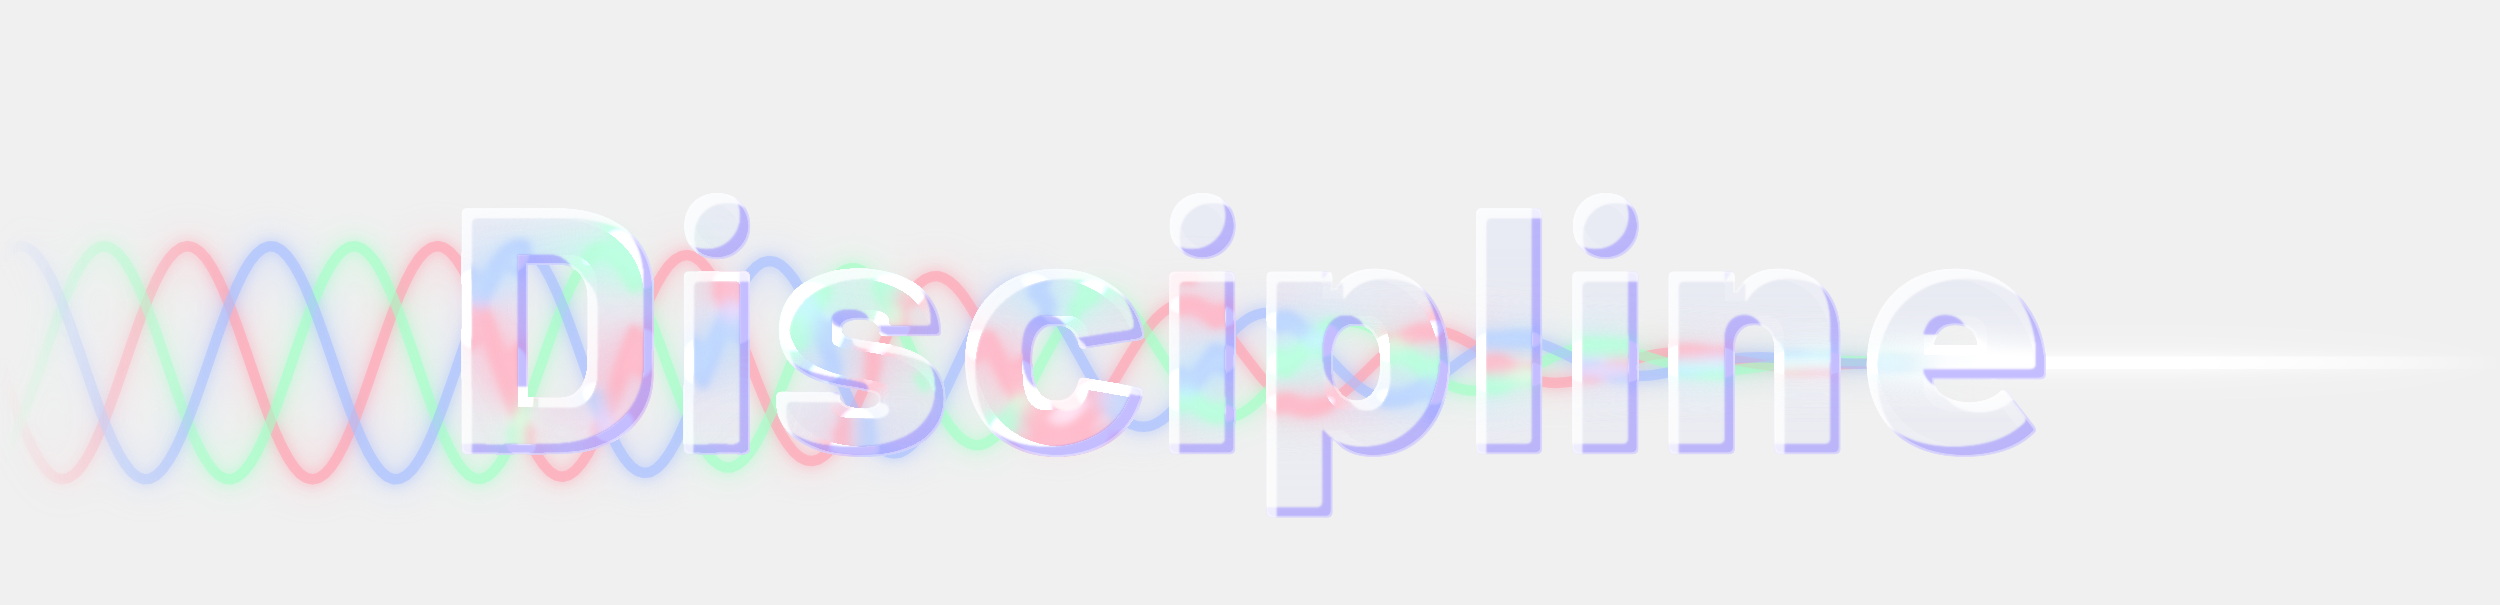
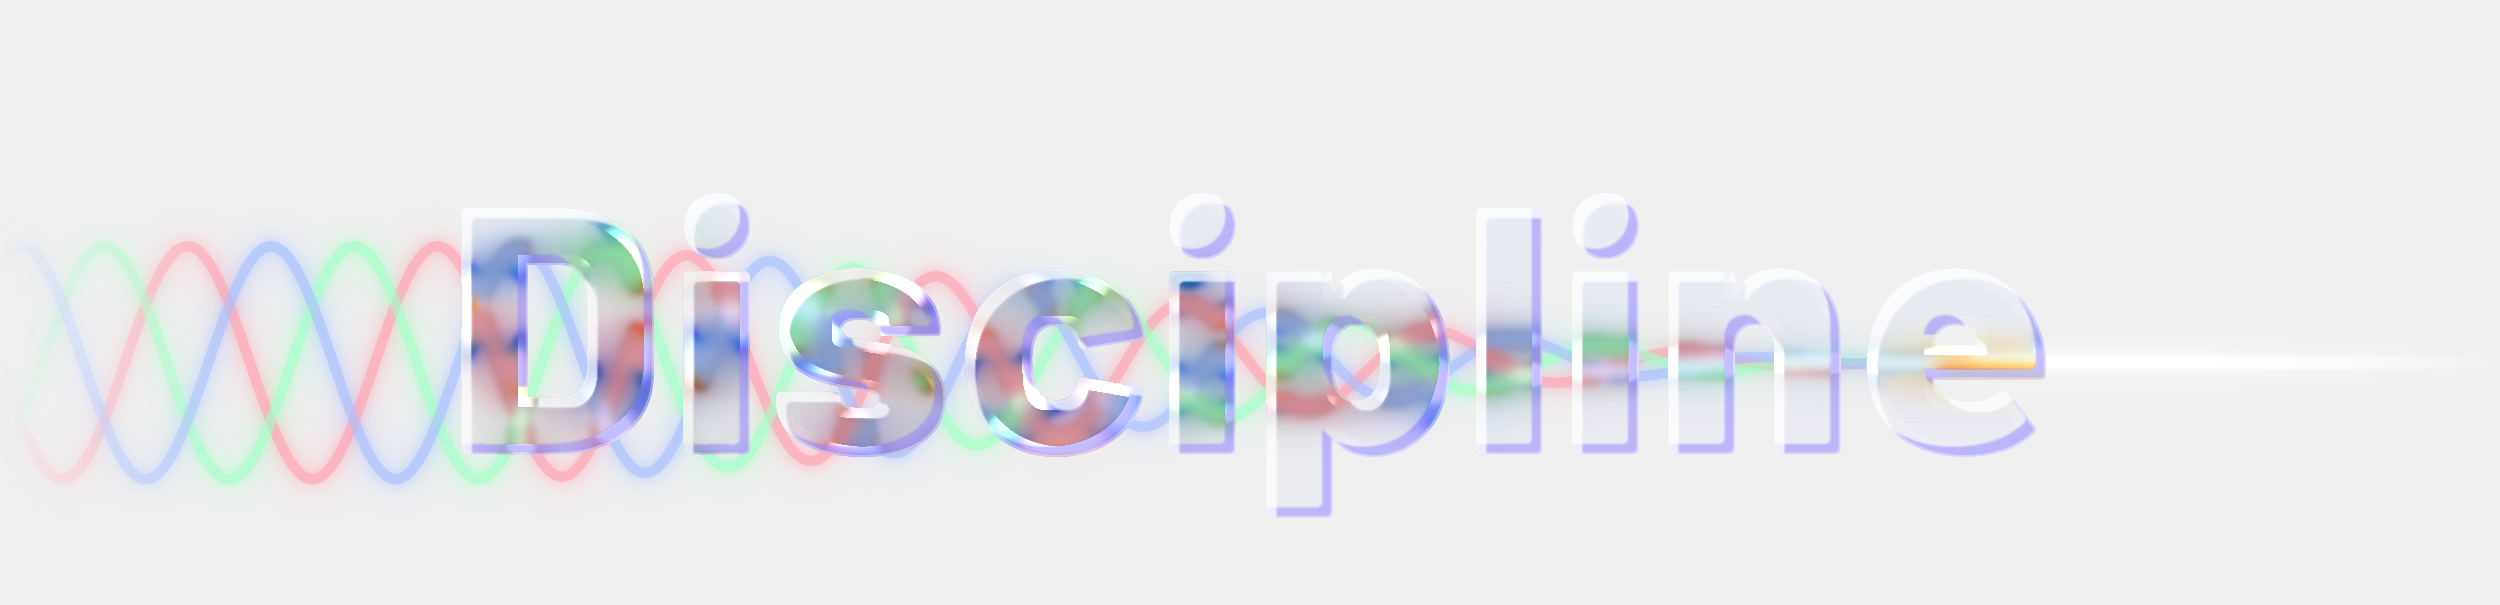
<svg xmlns="http://www.w3.org/2000/svg" width="1200" height="290" viewBox="0 0 1200 290" role="img" aria-label="Discipline">
  <defs>
    <path id="word" d="M221.6 215.5V102.4Q221.6 101.3 222.3 100.6Q222.9 99.9 224.1 99.9H267.5Q281.1 99.9 291.7 104.6Q302.2 109.3 308 118Q313.7 126.6 313.7 137.9V180Q313.7 191.3 308 199.9Q302.2 208.6 291.7 213.3Q281.1 218 267.5 218H224.1Q222.9 218 222.3 217.3Q221.6 216.7 221.6 215.5ZM254.1 190.8H268.7Q274.4 190.8 278.1 186.4Q281.8 181.9 282 174.6V143.3Q282 136 278.3 131.5Q274.6 127.1 268.5 127.1H254.1Q253.3 127.1 253.3 127.9V190Q253.3 190.8 254.1 190.8Z M328.4 108.5Q328.4 101.4 332.8 97Q337.3 92.6 344.2 92.6Q351.2 92.6 355.6 97Q360.1 101.4 360.1 108.5Q360.1 115.3 355.6 119.8Q351.2 124.4 344.2 124.4Q337.3 124.4 332.8 119.9Q328.4 115.4 328.4 108.5ZM328.2 215.5V132.8Q328.2 131.6 328.9 130.9Q329.6 130.3 330.7 130.3H357.4Q358.6 130.3 359.2 130.9Q359.9 131.6 359.9 132.8V215.5Q359.9 216.7 359.2 217.3Q358.6 218 357.4 218H330.7Q329.6 218 328.9 217.3Q328.2 216.7 328.2 215.5Z M372.6 192.2V190.7Q372.6 189.5 373.3 188.8Q373.9 188.1 375.1 188.1H400.4Q402.9 188.1 402.9 190Q402.9 192.7 405.9 194.4Q408.8 196.1 413.6 196.1Q417.3 196.1 419.6 195Q421.8 193.9 421.8 191.8Q421.8 189.5 419.1 188.6Q416.4 187.6 409.5 186.5Q403.1 185.6 398.1 184.4Q393 183.2 388.3 180.9Q373.8 173.8 373.8 158.6Q373.8 144.9 384.4 136.9Q395 128.9 412.4 128.9Q424.2 128.9 433.1 132.7Q441.9 136.5 446.8 143.4Q451.7 150.3 451.7 159.5Q451.7 161.3 449.2 161.3H424.7Q422.2 161.3 422.2 159.5Q422.2 156.6 419.6 155Q417.1 153.4 412.9 153.4Q409 153.4 406.6 154.6Q404.1 155.9 404.1 158.1Q404.1 160.8 407.3 161.8Q410.5 162.8 417.6 163.8Q418.5 164 424.1 164.9Q429.8 165.7 435 167.6Q444.1 170.8 448.9 176.4Q453.7 182.1 453.7 191.2Q453.7 205 442.9 212.2Q432.1 219.3 413.7 219.3Q394.7 219.3 383.6 211.9Q372.6 204.5 372.6 192.2Z M466.7 192.9Q463.3 184.3 463.3 173.6Q463.3 163.2 466.7 154.6Q471.4 142.6 482.2 135.8Q493 128.9 507.2 128.9Q521.5 128.9 532.6 136.1Q543.7 143.3 547.5 154.1Q548.7 157.1 549 160.5V161Q549 162.7 546.9 163.2L520.7 167.4H520.2Q518 167.4 517.8 165.2L517.2 162.8Q516.3 160 513.5 158Q510.8 156.1 507 156.1Q500.3 156.1 497.4 162.2Q495.4 166.4 495.4 173.8Q495.4 180.7 497.3 185.4Q500.1 192.2 507 192.2Q514.5 192.2 517.2 184.4L517.3 183.8Q517.8 180.9 520.2 181.4L546.5 185.8Q548.7 186.3 548.7 188.1Q548.7 190.2 547.5 193.7Q543.1 206 532.3 212.7Q521.4 219.3 507.2 219.3Q492.9 219.3 482.2 212.3Q471.6 205.3 466.7 192.9Z M561.4 108.5Q561.4 101.4 565.8 97Q570.3 92.6 577.2 92.6Q584.1 92.6 588.6 97Q593.1 101.4 593.1 108.5Q593.1 115.3 588.6 119.8Q584.1 124.4 577.2 124.4Q570.3 124.4 565.8 119.9Q561.4 115.4 561.4 108.5ZM561.2 215.5V132.8Q561.2 131.6 561.9 130.9Q562.5 130.3 563.7 130.3H590.4Q591.6 130.3 592.2 130.9Q592.9 131.6 592.9 132.8V215.5Q592.9 216.7 592.2 217.3Q591.6 218 590.4 218H563.7Q562.5 218 561.9 217.3Q561.2 216.7 561.2 215.5Z M695.8 174.5Q695.8 186.6 692.1 196.1Q688.1 206.4 679.5 212.9Q670.9 219.3 658.9 219.3Q646.6 219.3 640.7 211.6Q640.3 211.3 640 211.3Q639.6 211.4 639.6 211.9V245.8Q639.6 247 639 247.7Q638.3 248.4 637.1 248.4H610.5Q609.3 248.4 608.6 247.7Q607.9 247 607.9 245.8V132.8Q607.9 131.6 608.6 130.9Q609.3 130.3 610.5 130.3H637.1Q638.3 130.3 639 130.9Q639.6 131.6 639.6 132.8V137.9Q639.6 138.4 640 138.5Q640.3 138.7 640.7 138.2Q646.9 128.9 660.2 128.9Q671.5 128.9 680.6 136.1Q689.6 143.3 693.3 155.6Q695.8 164 695.8 174.5ZM662.6 174Q662.6 166.4 660.1 161.7Q657 156.1 651.1 156.1Q645.2 156.1 642.2 161.8Q639.6 166.5 639.6 174Q639.6 182.1 642.3 187Q645.4 192.2 651.1 192.2Q657.2 192.2 660.1 186.6Q662.6 181.7 662.6 174Z M708.5 215.5V102.4Q708.5 101.3 709.2 100.6Q709.8 99.9 711 99.9H737.7Q738.8 99.9 739.5 100.6Q740.2 101.3 740.2 102.4V215.5Q740.2 216.7 739.5 217.3Q738.8 218 737.7 218H711Q709.8 218 709.2 217.3Q708.5 216.7 708.5 215.5Z M754.9 108.5Q754.9 101.4 759.3 97Q763.8 92.6 770.7 92.6Q777.7 92.6 782.1 97Q786.6 101.4 786.6 108.5Q786.6 115.3 782.1 119.8Q777.7 124.4 770.7 124.4Q763.8 124.4 759.3 119.9Q754.9 115.4 754.9 108.5ZM754.7 215.5V132.8Q754.7 131.6 755.4 130.9Q756.1 130.3 757.2 130.3H783.9Q785.1 130.3 785.8 130.9Q786.4 131.6 786.4 132.8V215.5Q786.4 216.7 785.8 217.3Q785.1 218 783.9 218H757.2Q756.1 218 755.4 217.3Q754.7 216.7 754.7 215.5Z M883.4 160.5V215.5Q883.4 216.7 882.8 217.3Q882.1 218 880.9 218H854.2Q853.1 218 852.4 217.3Q851.7 216.7 851.7 215.5V167.4Q851.7 162.3 849.1 159.2Q846.5 156.1 842.3 156.1Q837.9 156.1 835.3 159.2Q832.7 162.3 832.7 167.4V215.5Q832.7 216.7 832 217.3Q831.3 218 830.1 218H803.5Q802.3 218 801.6 217.3Q800.9 216.7 800.9 215.5V132.8Q800.9 131.6 801.6 130.9Q802.3 130.3 803.5 130.3H830.1Q831.3 130.3 832 130.9Q832.7 131.6 832.7 132.8V138.9Q832.7 139.5 833 139.7Q833.3 139.9 833.5 139.4Q839.9 128.9 853.6 128.9Q862 128.9 868.8 132.6Q875.5 136.3 879.5 143.5Q883.4 150.7 883.4 160.5Z M982.1 175.5Q982.1 178.2 982 179.7Q982 182.1 979.4 182.1H928.8Q928.1 182.1 928.1 182.7Q928.1 184.3 929.5 186.3Q931.2 189.2 935.5 191.1Q939.8 193 945.2 193Q949.7 193 953.6 191.7Q957.5 190.3 960.2 187.8Q961 187.1 961.9 187.1Q963.1 187.1 963.7 188.1L976.6 204.5Q977.2 205.3 977.2 206.4Q977.2 207.4 976.4 208Q970.5 213.8 961.7 216.6Q952.9 219.3 942.8 219.3Q927.1 219.3 916 212.8Q904.9 206.2 899.8 194Q896.1 185.3 896.1 175.1Q896.1 164.5 899.1 156.3Q903.7 143.4 914.1 136.2Q924.6 128.9 938.8 128.9Q949.6 128.9 958.8 134Q968 139 973.9 147.9Q979.9 156.8 981.6 167.9Q982.1 171.6 982.1 175.5ZM929 162.8 928.3 164.7Q928.1 165.2 928.5 165.4Q928.8 165.7 929.2 165.7H948.4Q949.1 165.7 949.1 165Q949.1 164.3 948.6 162.8Q947.7 159.6 945.1 157.9Q942.5 156.1 938.6 156.1Q931.7 156.1 929 162.8Z" />
    <clipPath id="wordclip">
      <use href="#word" />
    </clipPath>
    <mask id="outside" maskUnits="userSpaceOnUse" x="0" y="0" width="1200" height="290">
      <rect width="1200" height="290" fill="#fff" />
      <use href="#word" fill="#000" />
    </mask>
    <linearGradient id="body" gradientUnits="userSpaceOnUse" x1="0" y1="88" x2="0" y2="253">
      <stop offset="0" stop-color="#cfd8ff" stop-opacity="0.26" />
      <stop offset="1" stop-color="#cfd8ff" stop-opacity="0.12" />
    </linearGradient>
    <linearGradient id="wavefade" gradientUnits="userSpaceOnUse" x1="0" y1="0" x2="1200" y2="0">
      <stop offset="0" stop-color="#fff" stop-opacity="0" />
      <stop offset="0.092" stop-color="#fff" />
      <stop offset="0.748" stop-color="#fff" />
      <stop offset="0.807" stop-color="#fff" stop-opacity="0" />
    </linearGradient>
    <linearGradient id="beamfade" gradientUnits="userSpaceOnUse" x1="0" y1="0" x2="1200" y2="0">
      <stop offset="0.748" stop-color="#fff" stop-opacity="0" />
      <stop offset="0.807" stop-color="#fff" />
      <stop offset="0.875" stop-color="#fff" />
      <stop offset="1" stop-color="#fff" stop-opacity="0" />
    </linearGradient>
    <mask id="wavemask" maskUnits="userSpaceOnUse" x="0" y="0" width="1200" height="290">
      <rect width="1200" height="290" fill="url(#wavefade)" />
    </mask>
    <mask id="beammask" maskUnits="userSpaceOnUse" x="0" y="0" width="1200" height="290">
      <rect width="1200" height="290" fill="url(#beamfade)" />
    </mask>
    <path id="w0" d="M0,174.1 L3,182.9 L6,191.4 L9,199.6 L12,207.1 L15,213.7 L18,219.4 L21,224.0 L24,227.4 L27,229.4 L30,230.1 L33,229.4 L36,227.4 L39,224.0 L42,219.4 L45,213.7 L48,207.1 L51,199.6 L54,191.4 L57,182.9 L60,174.1 L63,165.4 L66,156.8 L69,148.7 L72,141.2 L75,134.5 L78,128.8 L81,124.2 L84,120.9 L87,118.8 L90,118.1 L93,118.8 L96,120.9 L99,124.2 L102,128.8 L105,134.5 L108,141.2 L111,148.7 L114,156.8 L117,165.4 L120,174.1 L123,182.9 L126,191.4 L129,199.6 L132,207.1 L135,213.7 L138,219.4 L141,224.0 L144,227.4 L147,229.4 L150,230.1 L153,229.4 L156,227.4 L159,224.0 L162,219.4 L165,213.7 L168,207.1 L171,199.6 L174,191.4 L177,182.9 L180,174.1 L183,165.4 L186,156.8 L189,148.7 L192,141.2 L195,134.5 L198,128.8 L201,124.2 L204,120.9 L207,118.8 L210,118.1 L213,118.8 L216,120.9 L219,124.3 L222,128.9 L225,134.6 L228,141.3 L231,148.8 L234,156.9 L237,165.4 L240,174.1 L243,182.8 L246,191.3 L249,199.3 L252,206.7 L255,213.2 L258,218.8 L261,223.2 L264,226.4 L267,228.3 L270,228.9 L273,228.1 L276,226.0 L279,222.6 L282,218.1 L285,212.4 L288,205.9 L291,198.6 L294,190.7 L297,182.5 L300,174.1 L303,165.8 L306,157.7 L309,150.1 L312,143.1 L315,136.9 L318,131.7 L321,127.5 L324,124.6 L327,122.9 L330,122.4 L333,123.2 L336,125.3 L339,128.6 L342,132.9 L345,138.3 L348,144.4 L351,151.3 L354,158.7 L357,166.3 L360,174.1 L363,181.9 L366,189.3 L369,196.4 L372,202.8 L375,208.4 L378,213.1 L381,216.9 L384,219.5 L387,221.0 L390,221.3 L393,220.5 L396,218.5 L399,215.5 L402,211.5 L405,206.6 L408,201.0 L411,194.7 L414,188.1 L417,181.1 L420,174.1 L423,167.2 L426,160.6 L429,154.3 L432,148.6 L435,143.7 L438,139.5 L441,136.3 L444,134.0 L447,132.8 L450,132.5 L453,133.4 L456,135.2 L459,137.9 L462,141.5 L465,145.8 L468,150.8 L471,156.2 L474,162.1 L477,168.1 L480,174.1 L483,180.1 L486,185.8 L489,191.2 L492,196.0 L495,200.2 L498,203.7 L501,206.4 L504,208.3 L507,209.2 L510,209.4 L513,208.6 L516,207.0 L519,204.6 L522,201.5 L525,197.9 L528,193.7 L531,189.1 L534,184.2 L537,179.2 L540,174.1 L543,169.2 L546,164.5 L549,160.1 L552,156.2 L555,152.8 L558,150.0 L561,147.9 L564,146.4 L567,145.7 L570,145.7 L573,146.4 L576,147.7 L579,149.7 L582,152.2 L585,155.2 L588,158.6 L591,162.3 L594,166.2 L597,170.2 L600,174.1 L603,178.0 L606,181.7 L609,185.0 L612,188.1 L615,190.7 L618,192.8 L621,194.3 L624,195.4 L627,195.9 L630,195.8 L633,195.2 L636,194.1 L639,192.6 L642,190.6 L645,188.3 L648,185.7 L651,182.9 L654,180.0 L657,177.1 L660,174.1 L663,171.3 L666,168.6 L669,166.2 L672,164.1 L675,162.3 L678,160.8 L681,159.7 L684,159.1 L687,158.8 L690,158.9 L693,159.4 L696,160.2 L699,161.4 L702,162.8 L705,164.4 L708,166.2 L711,168.2 L714,170.2 L717,172.2 L720,174.1 L723,176.0 L726,177.7 L729,179.3 L732,180.7 L735,181.8 L738,182.7 L741,183.3 L744,183.7 L747,183.8 L750,183.6 L753,183.3 L756,182.7 L759,181.9 L762,181.0 L765,179.9 L768,178.8 L771,177.6 L774,176.4 L777,175.3 L780,174.1 L783,173.1 L786,172.1 L789,171.3 L792,170.6 L795,170.0 L798,169.6 L801,169.3 L804,169.2 L807,169.2 L810,169.3 L813,169.6 L816,169.9 L819,170.4 L822,170.9 L825,171.4 L828,172.0 L831,172.6 L834,173.1 L837,173.6 L840,174.1 L843,174.6 L846,175.0 L849,175.3 L852,175.5 L855,175.7 L858,175.8 L861,175.8 L864,175.8 L867,175.8 L870,175.7 L873,175.5 L876,175.4 L879,175.2 L882,175.0 L885,174.8 L888,174.7 L891,174.5 L894,174.4 L897,174.2 L900,174.1 L903,174.1 L906,174.0 L909,174.0 L912,174.0 L915,174.0 L918,174.0 L921,174.0 L924,174.0 L927,174.1 L930,174.1 L933,174.1 L936,174.1 L939,174.1 L942,174.1 L945,174.1 L948,174.1 L951,174.1 L954,174.1 L957,174.1 L960,174.1 L963,174.1 L966,174.1 L969,174.1 L972,174.1 L975,174.1 L978,174.1 L981,174.1 L984,174.1 L987,174.1 L990,174.1 L993,174.1 L996,174.1 L999,174.1 L1002,174.1 L1005,174.1 L1008,174.1 L1011,174.1 L1014,174.1 L1017,174.1 L1020,174.1 L1023,174.1 L1026,174.1 L1029,174.1 L1032,174.1 L1035,174.1 L1038,174.1 L1041,174.1 L1044,174.1 L1047,174.1 L1050,174.1 L1053,174.1 L1056,174.1 L1059,174.1 L1062,174.1 L1065,174.1 L1068,174.1 L1071,174.1 L1074,174.1 L1077,174.1 L1080,174.1 L1083,174.1 L1086,174.1 L1089,174.1 L1092,174.1 L1095,174.1 L1098,174.1 L1101,174.1 L1104,174.1 L1107,174.1 L1110,174.1 L1113,174.1 L1116,174.1 L1119,174.1 L1122,174.1 L1125,174.1 L1128,174.1 L1131,174.1 L1134,174.1 L1137,174.1 L1140,174.1 L1143,174.1 L1146,174.1 L1149,174.1 L1152,174.1 L1155,174.1 L1158,174.1 L1161,174.1 L1164,174.1 L1167,174.1 L1170,174.1 L1173,174.1 L1176,174.1 L1179,174.1 L1182,174.1 L1185,174.1 L1188,174.1 L1191,174.1 L1194,174.1 L1197,174.1 L1200,174.1 L1203,174.1" />
    <path id="w1" d="M0,222.6 L3,217.7 L6,211.6 L9,204.6 L12,196.9 L15,188.6 L18,180.0 L21,171.2 L24,162.5 L27,154.1 L30,146.1 L33,138.9 L36,132.5 L39,127.2 L42,123.0 L45,120.0 L48,118.4 L51,118.2 L54,119.4 L57,121.9 L60,125.6 L63,130.6 L66,136.7 L69,143.6 L72,151.4 L75,159.6 L78,168.3 L81,177.1 L84,185.8 L87,194.2 L90,202.1 L93,209.4 L96,215.8 L99,221.1 L102,225.3 L105,228.2 L108,229.8 L111,230.1 L114,228.9 L117,226.4 L120,222.6 L123,217.7 L126,211.6 L129,204.6 L132,196.9 L135,188.6 L138,180.0 L141,171.2 L144,162.5 L147,154.1 L150,146.1 L153,138.9 L156,132.5 L159,127.2 L162,123.0 L165,120.0 L168,118.4 L171,118.2 L174,119.4 L177,121.9 L180,125.6 L183,130.6 L186,136.7 L189,143.6 L192,151.4 L195,159.6 L198,168.3 L201,177.1 L204,185.8 L207,194.2 L210,202.1 L213,209.4 L216,215.7 L219,221.1 L222,225.2 L225,228.1 L228,229.7 L231,229.9 L234,228.7 L237,226.1 L240,222.3 L243,217.3 L246,211.3 L249,204.3 L252,196.6 L255,188.4 L258,179.9 L261,171.3 L264,162.7 L267,154.5 L270,146.7 L273,139.7 L276,133.6 L279,128.5 L282,124.5 L285,121.8 L288,120.4 L291,120.3 L294,121.6 L297,124.1 L300,127.8 L303,132.7 L306,138.6 L309,145.3 L312,152.7 L315,160.5 L318,168.7 L321,176.9 L324,185.0 L327,192.7 L330,200.0 L333,206.6 L336,212.3 L339,217.0 L342,220.7 L345,223.1 L348,224.4 L351,224.4 L354,223.1 L357,220.7 L360,217.1 L363,212.5 L366,207.0 L369,200.8 L372,193.9 L375,186.7 L378,179.2 L381,171.6 L384,164.2 L387,157.1 L390,150.5 L393,144.6 L396,139.4 L399,135.2 L402,132.0 L405,129.8 L408,128.8 L411,128.8 L414,130.0 L417,132.3 L420,135.6 L423,139.8 L426,144.7 L429,150.4 L432,156.5 L435,163.0 L438,169.7 L441,176.4 L444,182.9 L447,189.1 L450,194.9 L453,200.1 L456,204.6 L459,208.2 L462,211.0 L465,212.8 L468,213.7 L471,213.5 L474,212.4 L477,210.3 L480,207.5 L483,203.8 L486,199.4 L489,194.6 L492,189.3 L495,183.7 L498,178.0 L501,172.2 L504,166.7 L507,161.4 L510,156.5 L513,152.2 L516,148.5 L519,145.4 L522,143.2 L525,141.7 L528,141.1 L531,141.3 L534,142.3 L537,144.1 L540,146.5 L543,149.6 L546,153.3 L549,157.3 L552,161.7 L555,166.3 L558,171.0 L561,175.7 L564,180.2 L567,184.5 L570,188.4 L573,191.8 L576,194.8 L579,197.1 L582,198.9 L585,200.0 L588,200.4 L591,200.2 L594,199.3 L597,197.8 L600,195.8 L603,193.3 L606,190.4 L609,187.2 L612,183.8 L615,180.2 L618,176.5 L621,172.9 L624,169.5 L627,166.2 L630,163.3 L633,160.7 L636,158.5 L639,156.8 L642,155.5 L645,154.8 L648,154.5 L651,154.8 L654,155.5 L657,156.7 L660,158.2 L663,160.1 L666,162.3 L669,164.6 L672,167.2 L675,169.8 L678,172.4 L681,175.0 L684,177.4 L687,179.7 L690,181.8 L693,183.5 L696,185.0 L699,186.1 L702,186.9 L705,187.4 L708,187.5 L711,187.2 L714,186.7 L717,185.8 L720,184.7 L723,183.4 L726,182.0 L729,180.3 L732,178.7 L735,176.9 L738,175.2 L741,173.6 L744,172.1 L747,170.6 L750,169.4 L753,168.3 L756,167.5 L759,166.8 L762,166.4 L765,166.2 L768,166.2 L771,166.4 L774,166.8 L777,167.4 L780,168.1 L783,168.9 L786,169.8 L789,170.7 L792,171.7 L795,172.6 L798,173.5 L801,174.4 L804,175.2 L807,175.9 L810,176.5 L813,177.0 L816,177.4 L819,177.7 L822,177.8 L825,177.8 L828,177.8 L831,177.6 L834,177.4 L837,177.1 L840,176.7 L843,176.3 L846,175.9 L849,175.5 L852,175.1 L855,174.7 L858,174.4 L861,174.0 L864,173.8 L867,173.5 L870,173.4 L873,173.2 L876,173.2 L879,173.1 L882,173.1 L885,173.2 L888,173.3 L891,173.3 L894,173.4 L897,173.5 L900,173.7 L903,173.8 L906,173.9 L909,173.9 L912,174.0 L915,174.1 L918,174.1 L921,174.1 L924,174.2 L927,174.2 L930,174.2 L933,174.2 L936,174.1 L939,174.1 L942,174.1 L945,174.1 L948,174.1 L951,174.1 L954,174.1 L957,174.1 L960,174.1 L963,174.1 L966,174.1 L969,174.1 L972,174.1 L975,174.1 L978,174.1 L981,174.1 L984,174.1 L987,174.1 L990,174.1 L993,174.1 L996,174.1 L999,174.1 L1002,174.1 L1005,174.1 L1008,174.1 L1011,174.1 L1014,174.1 L1017,174.1 L1020,174.1 L1023,174.1 L1026,174.1 L1029,174.1 L1032,174.1 L1035,174.1 L1038,174.1 L1041,174.1 L1044,174.1 L1047,174.1 L1050,174.1 L1053,174.1 L1056,174.1 L1059,174.1 L1062,174.1 L1065,174.1 L1068,174.1 L1071,174.1 L1074,174.1 L1077,174.1 L1080,174.1 L1083,174.1 L1086,174.1 L1089,174.1 L1092,174.1 L1095,174.1 L1098,174.1 L1101,174.1 L1104,174.1 L1107,174.1 L1110,174.1 L1113,174.1 L1116,174.1 L1119,174.1 L1122,174.1 L1125,174.1 L1128,174.1 L1131,174.1 L1134,174.1 L1137,174.1 L1140,174.1 L1143,174.1 L1146,174.1 L1149,174.1 L1152,174.1 L1155,174.1 L1158,174.1 L1161,174.1 L1164,174.1 L1167,174.1 L1170,174.1 L1173,174.1 L1176,174.1 L1179,174.1 L1182,174.1 L1185,174.1 L1188,174.1 L1191,174.1 L1194,174.1 L1197,174.1 L1200,174.1 L1203,174.1" />
    <path id="w2" d="M0,125.6 L3,121.9 L6,119.4 L9,118.2 L12,118.4 L15,120.0 L18,123.0 L21,127.2 L24,132.5 L27,138.9 L30,146.1 L33,154.1 L36,162.5 L39,171.2 L42,180.0 L45,188.6 L48,196.9 L51,204.6 L54,211.6 L57,217.7 L60,222.6 L63,226.4 L66,228.9 L69,230.1 L72,229.8 L75,228.2 L78,225.3 L81,221.1 L84,215.8 L87,209.4 L90,202.1 L93,194.2 L96,185.8 L99,177.1 L102,168.3 L105,159.6 L108,151.4 L111,143.6 L114,136.7 L117,130.6 L120,125.6 L123,121.9 L126,119.4 L129,118.2 L132,118.4 L135,120.0 L138,123.0 L141,127.2 L144,132.5 L147,138.9 L150,146.1 L153,154.1 L156,162.5 L159,171.2 L162,180.0 L165,188.6 L168,196.9 L171,204.6 L174,211.6 L177,217.7 L180,222.6 L183,226.4 L186,228.9 L189,230.1 L192,229.8 L195,228.2 L198,225.3 L201,221.1 L204,215.8 L207,209.4 L210,202.1 L213,194.2 L216,185.8 L219,177.1 L222,168.3 L225,159.7 L228,151.4 L231,143.7 L234,136.8 L237,130.9 L240,126.0 L243,122.3 L246,119.8 L249,118.8 L252,119.1 L255,120.8 L258,123.7 L261,127.9 L264,133.3 L267,139.6 L270,146.7 L273,154.5 L276,162.8 L279,171.3 L282,179.8 L285,188.2 L288,196.1 L291,203.5 L294,210.1 L297,215.8 L300,220.4 L303,223.9 L306,226.1 L309,227.0 L312,226.7 L315,225.0 L318,222.1 L321,218.0 L324,212.9 L327,206.8 L330,200.0 L333,192.6 L336,184.8 L339,176.8 L342,168.8 L345,161.0 L348,153.6 L351,146.7 L354,140.6 L357,135.4 L360,131.2 L363,128.0 L366,126.0 L369,125.3 L372,125.7 L375,127.3 L378,130.1 L381,133.9 L384,138.7 L387,144.3 L390,150.5 L393,157.3 L396,164.4 L399,171.7 L402,179.0 L405,186.0 L408,192.7 L411,198.8 L414,204.3 L417,208.9 L420,212.7 L423,215.4 L426,217.1 L429,217.7 L432,217.3 L435,215.7 L438,213.2 L441,209.8 L444,205.5 L447,200.5 L450,194.9 L453,188.9 L456,182.7 L459,176.3 L462,169.9 L465,163.8 L468,158.0 L471,152.7 L474,148.0 L477,144.0 L480,140.8 L483,138.5 L486,137.1 L489,136.7 L492,137.2 L495,138.5 L498,140.8 L501,143.8 L504,147.5 L507,151.8 L510,156.5 L513,161.6 L516,167.0 L519,172.3 L522,177.7 L525,182.8 L528,187.6 L531,192.0 L534,195.9 L537,199.2 L540,201.7 L543,203.6 L546,204.6 L549,204.9 L552,204.5 L555,203.3 L558,201.4 L561,198.9 L564,195.8 L567,192.3 L570,188.4 L573,184.2 L576,179.9 L579,175.6 L582,171.3 L585,167.2 L588,163.4 L591,159.9 L594,156.9 L597,154.4 L600,152.4 L603,151.1 L606,150.3 L609,150.1 L612,150.6 L615,151.6 L618,153.1 L621,155.1 L624,157.5 L627,160.3 L630,163.3 L633,166.5 L636,169.8 L639,173.1 L642,176.3 L645,179.3 L648,182.1 L651,184.7 L654,186.9 L657,188.7 L660,190.1 L663,191.0 L666,191.5 L669,191.5 L672,191.2 L675,190.4 L678,189.2 L681,187.7 L684,185.9 L687,183.9 L690,181.8 L693,179.5 L696,177.2 L699,174.9 L702,172.7 L705,170.6 L708,168.7 L711,167.0 L714,165.5 L717,164.4 L720,163.5 L723,163.0 L726,162.7 L729,162.7 L732,163.1 L735,163.7 L738,164.5 L741,165.5 L744,166.7 L747,168.0 L750,169.4 L753,170.8 L756,172.3 L759,173.7 L762,175.0 L765,176.3 L768,177.4 L771,178.3 L774,179.1 L777,179.8 L780,180.2 L783,180.4 L786,180.5 L789,180.4 L792,180.2 L795,179.8 L798,179.3 L801,178.7 L804,178.0 L807,177.3 L810,176.5 L813,175.8 L816,175.1 L819,174.4 L822,173.7 L825,173.1 L828,172.6 L831,172.2 L834,171.9 L837,171.7 L840,171.6 L843,171.5 L846,171.5 L849,171.6 L852,171.8 L855,172.0 L858,172.3 L861,172.5 L864,172.8 L867,173.1 L870,173.4 L873,173.6 L876,173.9 L879,174.1 L882,174.2 L885,174.4 L888,174.5 L891,174.6 L894,174.6 L897,174.6 L900,174.6 L903,174.6 L906,174.5 L909,174.5 L912,174.4 L915,174.4 L918,174.3 L921,174.3 L924,174.2 L927,174.2 L930,174.2 L933,174.1 L936,174.1 L939,174.1 L942,174.1 L945,174.1 L948,174.1 L951,174.1 L954,174.1 L957,174.1 L960,174.1 L963,174.1 L966,174.1 L969,174.1 L972,174.1 L975,174.1 L978,174.1 L981,174.1 L984,174.1 L987,174.1 L990,174.1 L993,174.1 L996,174.1 L999,174.1 L1002,174.1 L1005,174.1 L1008,174.1 L1011,174.1 L1014,174.1 L1017,174.1 L1020,174.1 L1023,174.1 L1026,174.1 L1029,174.1 L1032,174.1 L1035,174.1 L1038,174.1 L1041,174.1 L1044,174.1 L1047,174.1 L1050,174.1 L1053,174.1 L1056,174.1 L1059,174.1 L1062,174.1 L1065,174.1 L1068,174.1 L1071,174.1 L1074,174.1 L1077,174.1 L1080,174.1 L1083,174.1 L1086,174.1 L1089,174.1 L1092,174.1 L1095,174.1 L1098,174.1 L1101,174.1 L1104,174.1 L1107,174.1 L1110,174.1 L1113,174.1 L1116,174.1 L1119,174.1 L1122,174.1 L1125,174.1 L1128,174.1 L1131,174.1 L1134,174.1 L1137,174.1 L1140,174.1 L1143,174.1 L1146,174.1 L1149,174.1 L1152,174.1 L1155,174.1 L1158,174.1 L1161,174.1 L1164,174.1 L1167,174.1 L1170,174.1 L1173,174.1 L1176,174.1 L1179,174.1 L1182,174.1 L1185,174.1 L1188,174.1 L1191,174.1 L1194,174.1 L1197,174.1 L1200,174.1 L1203,174.1" />
    <path id="beam" d="M0,174.1 H1200" />
    <g id="light">
      <g fill="none" stroke-width="5" stroke-linecap="round" stroke-linejoin="round" stroke-opacity="0.6" mask="url(#wavemask)">
        <use href="#w0" stroke="#ffa3b3" />
        <use href="#w1" stroke="#a3ffc6" />
        <use href="#w2" stroke="#a9c0ff" />
      </g>
      <use href="#beam" fill="none" stroke="#ffffff" stroke-width="6" stroke-linecap="round" mask="url(#beammask)" />
    </g>
    <g id="lightin">
      <g fill="none" stroke-width="7.5" stroke-linecap="round" stroke-linejoin="round" stroke-opacity="0.6" mask="url(#wavemask)">
        <use href="#w0" stroke="#ffa3b3" />
        <use href="#w1" stroke="#a3ffc6" />
        <use href="#w2" stroke="#a9c0ff" />
      </g>
      <use href="#beam" fill="none" stroke="#ffffff" stroke-width="9" stroke-linecap="round" mask="url(#beammask)" />
    </g>
    <filter id="glow" filterUnits="userSpaceOnUse" x="0" y="0" width="1200" height="290" color-interpolation-filters="sRGB">
      <feGaussianBlur in="SourceGraphic" stdDeviation="9" result="wideRaw" />
      <feComponentTransfer in="wideRaw" result="wide">
        <feFuncA type="linear" slope="1.0" />
      </feComponentTransfer>
      <feGaussianBlur in="SourceGraphic" stdDeviation="3" result="tight" />
      <feMerge>
        <feMergeNode in="wide" />
        <feMergeNode in="tight" />
        <feMergeNode in="SourceGraphic" />
      </feMerge>
    </filter>
    <filter id="glass" filterUnits="userSpaceOnUse" x="0" y="0" width="1200" height="290" color-interpolation-filters="sRGB">
      <feColorMatrix in="SourceAlpha" type="matrix" values="0 0 0 0 0  0 0 0 0 0  0 0 0 0 0  0 0 0 30 0" result="mask" />
      <feComponentTransfer in="SourceGraphic" result="light">
        <feFuncA type="linear" slope="1.4" intercept="-0.1" />
      </feComponentTransfer>
      <feFlood flood-color="rgb(128,128,128)" result="mx0" />
      <feOffset in="mask" dx="10.0" dy="0.0" result="mxL4s" />
      <feComposite in="mask" in2="mxL4s" operator="out" result="mxL4b" />
      <feFlood flood-color="rgb(156, 128, 128)" />
      <feComposite in2="mxL4b" operator="in" result="mxL4" />
      <feOffset in="mask" dx="7.5" dy="0.0" result="mxL3s" />
      <feComposite in="mask" in2="mxL3s" operator="out" result="mxL3b" />
      <feFlood flood-color="rgb(192, 128, 128)" />
      <feComposite in2="mxL3b" operator="in" result="mxL3" />
      <feOffset in="mask" dx="5.0" dy="0.0" result="mxL2s" />
      <feComposite in="mask" in2="mxL2s" operator="out" result="mxL2b" />
      <feFlood flood-color="rgb(227, 128, 128)" />
      <feComposite in2="mxL2b" operator="in" result="mxL2" />
      <feOffset in="mask" dx="2.5" dy="0.0" result="mxL1s" />
      <feComposite in="mask" in2="mxL1s" operator="out" result="mxL1b" />
      <feFlood flood-color="rgb(255, 128, 128)" />
      <feComposite in2="mxL1b" operator="in" result="mxL1" />
      <feOffset in="mask" dx="-10.0" dy="0.0" result="mxR4s" />
      <feComposite in="mask" in2="mxR4s" operator="out" result="mxR4b" />
      <feFlood flood-color="rgb(100, 128, 128)" />
      <feComposite in2="mxR4b" operator="in" result="mxR4" />
      <feOffset in="mask" dx="-7.5" dy="0.0" result="mxR3s" />
      <feComposite in="mask" in2="mxR3s" operator="out" result="mxR3b" />
      <feFlood flood-color="rgb(64, 128, 128)" />
      <feComposite in2="mxR3b" operator="in" result="mxR3" />
      <feOffset in="mask" dx="-5.0" dy="0.0" result="mxR2s" />
      <feComposite in="mask" in2="mxR2s" operator="out" result="mxR2b" />
      <feFlood flood-color="rgb(29, 128, 128)" />
      <feComposite in2="mxR2b" operator="in" result="mxR2" />
      <feOffset in="mask" dx="-2.5" dy="0.0" result="mxR1s" />
      <feComposite in="mask" in2="mxR1s" operator="out" result="mxR1b" />
      <feFlood flood-color="rgb(1, 128, 128)" />
      <feComposite in2="mxR1b" operator="in" result="mxR1" />
      <feMerge result="mx">
        <feMergeNode in="mx0" />
        <feMergeNode in="mxL4" />
        <feMergeNode in="mxL3" />
        <feMergeNode in="mxL2" />
        <feMergeNode in="mxL1" />
        <feMergeNode in="mxR4" />
        <feMergeNode in="mxR3" />
        <feMergeNode in="mxR2" />
        <feMergeNode in="mxR1" />
      </feMerge>
      <feFlood flood-color="rgb(128,128,128)" result="my0" />
      <feOffset in="mask" dx="0.0" dy="10.0" result="myT4s" />
      <feComposite in="mask" in2="myT4s" operator="out" result="myT4b" />
      <feFlood flood-color="rgb(128, 156, 128)" />
      <feComposite in2="myT4b" operator="in" result="myT4" />
      <feOffset in="mask" dx="0.0" dy="7.5" result="myT3s" />
      <feComposite in="mask" in2="myT3s" operator="out" result="myT3b" />
      <feFlood flood-color="rgb(128, 192, 128)" />
      <feComposite in2="myT3b" operator="in" result="myT3" />
      <feOffset in="mask" dx="0.0" dy="5.0" result="myT2s" />
      <feComposite in="mask" in2="myT2s" operator="out" result="myT2b" />
      <feFlood flood-color="rgb(128, 227, 128)" />
      <feComposite in2="myT2b" operator="in" result="myT2" />
      <feOffset in="mask" dx="0.0" dy="2.5" result="myT1s" />
      <feComposite in="mask" in2="myT1s" operator="out" result="myT1b" />
      <feFlood flood-color="rgb(128, 255, 128)" />
      <feComposite in2="myT1b" operator="in" result="myT1" />
      <feOffset in="mask" dx="0.0" dy="-10.0" result="myB4s" />
      <feComposite in="mask" in2="myB4s" operator="out" result="myB4b" />
      <feFlood flood-color="rgb(128, 100, 128)" />
      <feComposite in2="myB4b" operator="in" result="myB4" />
      <feOffset in="mask" dx="0.0" dy="-7.5" result="myB3s" />
      <feComposite in="mask" in2="myB3s" operator="out" result="myB3b" />
      <feFlood flood-color="rgb(128, 64, 128)" />
      <feComposite in2="myB3b" operator="in" result="myB3" />
      <feOffset in="mask" dx="0.0" dy="-5.0" result="myB2s" />
      <feComposite in="mask" in2="myB2s" operator="out" result="myB2b" />
      <feFlood flood-color="rgb(128, 29, 128)" />
      <feComposite in2="myB2b" operator="in" result="myB2" />
      <feOffset in="mask" dx="0.0" dy="-2.5" result="myB1s" />
      <feComposite in="mask" in2="myB1s" operator="out" result="myB1b" />
      <feFlood flood-color="rgb(128, 1, 128)" />
      <feComposite in2="myB1b" operator="in" result="myB1" />
      <feMerge result="my">
        <feMergeNode in="my0" />
        <feMergeNode in="myT4" />
        <feMergeNode in="myT3" />
        <feMergeNode in="myT2" />
        <feMergeNode in="myT1" />
        <feMergeNode in="myB4" />
        <feMergeNode in="myB3" />
        <feMergeNode in="myB2" />
        <feMergeNode in="myB1" />
      </feMerge>
      <feColorMatrix in="mx" type="matrix" values="1 0 0 0 0  0 0 0 0 0  0 0 0 0 0  0 0 0 0 1" result="mxR" />
      <feColorMatrix in="my" type="matrix" values="0 0 0 0 0  0 1 0 0 0  0 0 0 0 0  0 0 0 0 1" result="myG" />
      <feComposite in="mxR" in2="myG" operator="arithmetic" k1="0" k2="1" k3="1" k4="0" result="rawmap" />
      <feGaussianBlur in="rawmap" stdDeviation="1.2" result="dmap" />
-       <feDisplacementMap in="light" in2="dmap" scale="24" xChannelSelector="R" yChannelSelector="G" result="bent" />
+       <feColorMatrix in="light" type="matrix" values="1 0 0 0 0  0 0 0 0 0  0 0 0 0 0  0 0 0 1 0" result="cR" />
+       <feDisplacementMap in="cR" in2="dmap" scale="20.4" xChannelSelector="R" yChannelSelector="G" result="dR" />
+       <feColorMatrix in="light" type="matrix" values="0 0 0 0 0  0 1 0 0 0  0 0 0 0 0  0 0 0 1 0" result="cG" />
+       <feDisplacementMap in="cG" in2="dmap" scale="24.0" xChannelSelector="R" yChannelSelector="G" result="dG" />
+       <feColorMatrix in="light" type="matrix" values="0 0 0 0 0  0 0 0 0 0  0 0 1 0 0  0 0 0 1 0" result="cB" />
+       <feDisplacementMap in="cB" in2="dmap" scale="27.6" xChannelSelector="R" yChannelSelector="G" result="dB" />
+       <feComposite in="dR" in2="dG" operator="arithmetic" k1="0" k2="1" k3="1" k4="0" result="dRG" />
+       <feComposite in="dRG" in2="dB" operator="arithmetic" k1="0" k2="1" k3="1" k4="0" result="bent" />
      <feGaussianBlur in="bent" stdDeviation="1.8" result="frost" />
      <feColorMatrix in="bent" type="matrix" values="1.15 0 0 0 0  0 1.15 0 0 0  0 0 1.15 0 0  0 0 0 1.9 0" result="hot" />
      <feGaussianBlur in="hot" stdDeviation="6 3.5" result="bloomA0" />
      <feComponentTransfer in="bloomA0" result="bloomA">
        <feFuncA type="linear" slope="0.9" />
      </feComponentTransfer>
      <feGaussianBlur in="hot" stdDeviation="26 9" result="bloomB0" />
      <feComponentTransfer in="bloomB0" result="bloomB">
        <feFuncA type="linear" slope="2.1" />
      </feComponentTransfer>
      <feOffset in="mask" dx="5" dy="5" result="sTL" />
      <feComposite in="mask" in2="sTL" operator="out" result="litRaw" />
      <feGaussianBlur in="litRaw" stdDeviation="0.6" result="litShape" />
      <feFlood flood-color="#ffffff" flood-opacity="0.75" />
      <feComposite in2="litShape" operator="in" result="lit" />
      <feOffset in="mask" dx="-5" dy="-5" result="sBR" />
      <feComposite in="mask" in2="sBR" operator="out" result="shadeRaw" />
      <feGaussianBlur in="shadeRaw" stdDeviation="0.6" result="shadeShape" />
      <feFlood flood-color="#8a7dff" flood-opacity="0.5" />
      <feComposite in2="shadeShape" operator="in" result="shade" />
      <feMorphology in="mask" operator="erode" radius="5" result="core" />
      <feComposite in="mask" in2="core" operator="out" result="edgeShape" />
      <feFlood flood-color="#ffffff" flood-opacity="0.16" />
      <feComposite in2="edgeShape" operator="in" result="edge" />
      <feComposite in="bloomA" in2="edgeShape" operator="in" result="catchRaw" />
      <feComponentTransfer in="catchRaw" result="catch">
        <feFuncA type="linear" slope="2.8" />
      </feComponentTransfer>
      <feMorphology in="mask" operator="erode" radius="0.9" result="inner" />
      <feComposite in="mask" in2="inner" operator="out" result="rimShape" />
      <feFlood flood-color="#ffffff" flood-opacity="0.35" />
      <feComposite in2="rimShape" operator="in" result="rim" />
      <feMerge result="inside">
        <feMergeNode in="bloomB" />
        <feMergeNode in="frost" />
        <feMergeNode in="bloomA" />
        <feMergeNode in="catch" />
        <feMergeNode in="edge" />
        <feMergeNode in="shade" />
        <feMergeNode in="lit" />
        <feMergeNode in="rim" />
      </feMerge>
      <feComposite in="inside" in2="mask" operator="in" result="insideClip" />
      <feMerge>
        <feMergeNode in="insideClip" />
      </feMerge>
    </filter>
  </defs>
  <g mask="url(#outside)">
    <g filter="url(#glow)">
      <use href="#light" />
    </g>
  </g>
  <use href="#word" fill="url(#body)" />
  <g filter="url(#glass)">
    <use href="#word" fill="#fff" fill-opacity="0.05" />
    <g clip-path="url(#wordclip)">
      <use href="#lightin" />
    </g>
  </g>
</svg>
